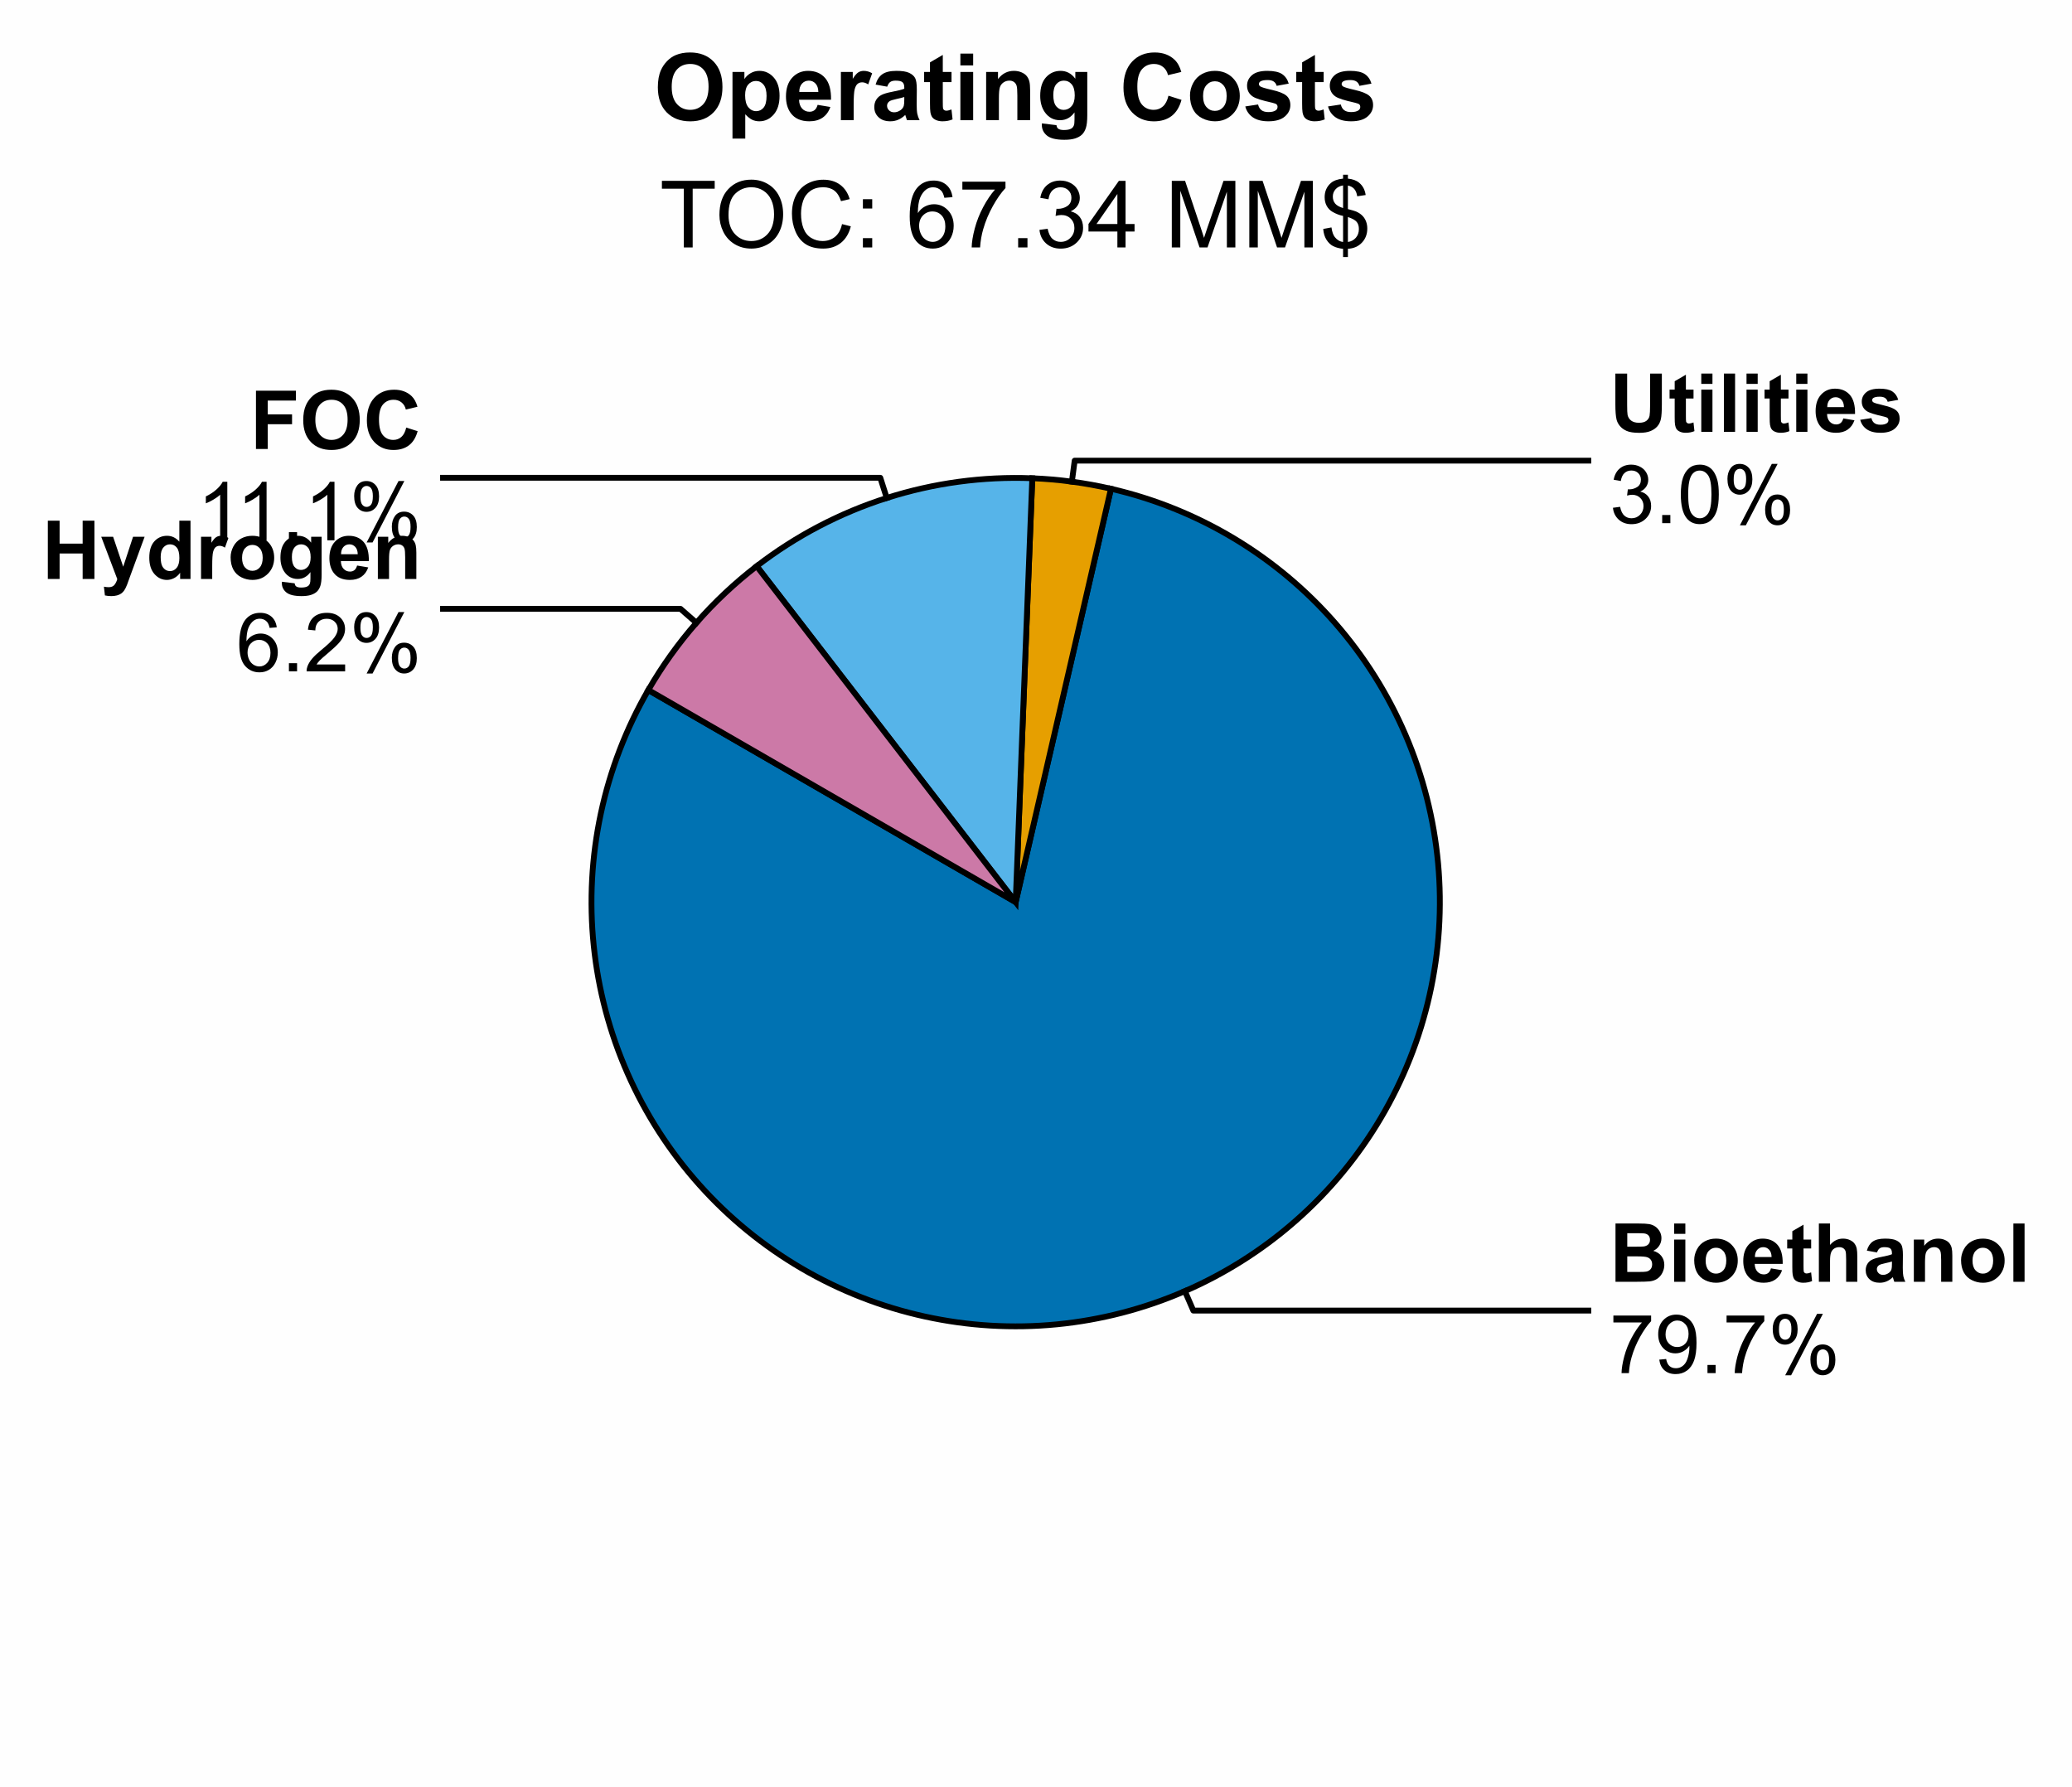
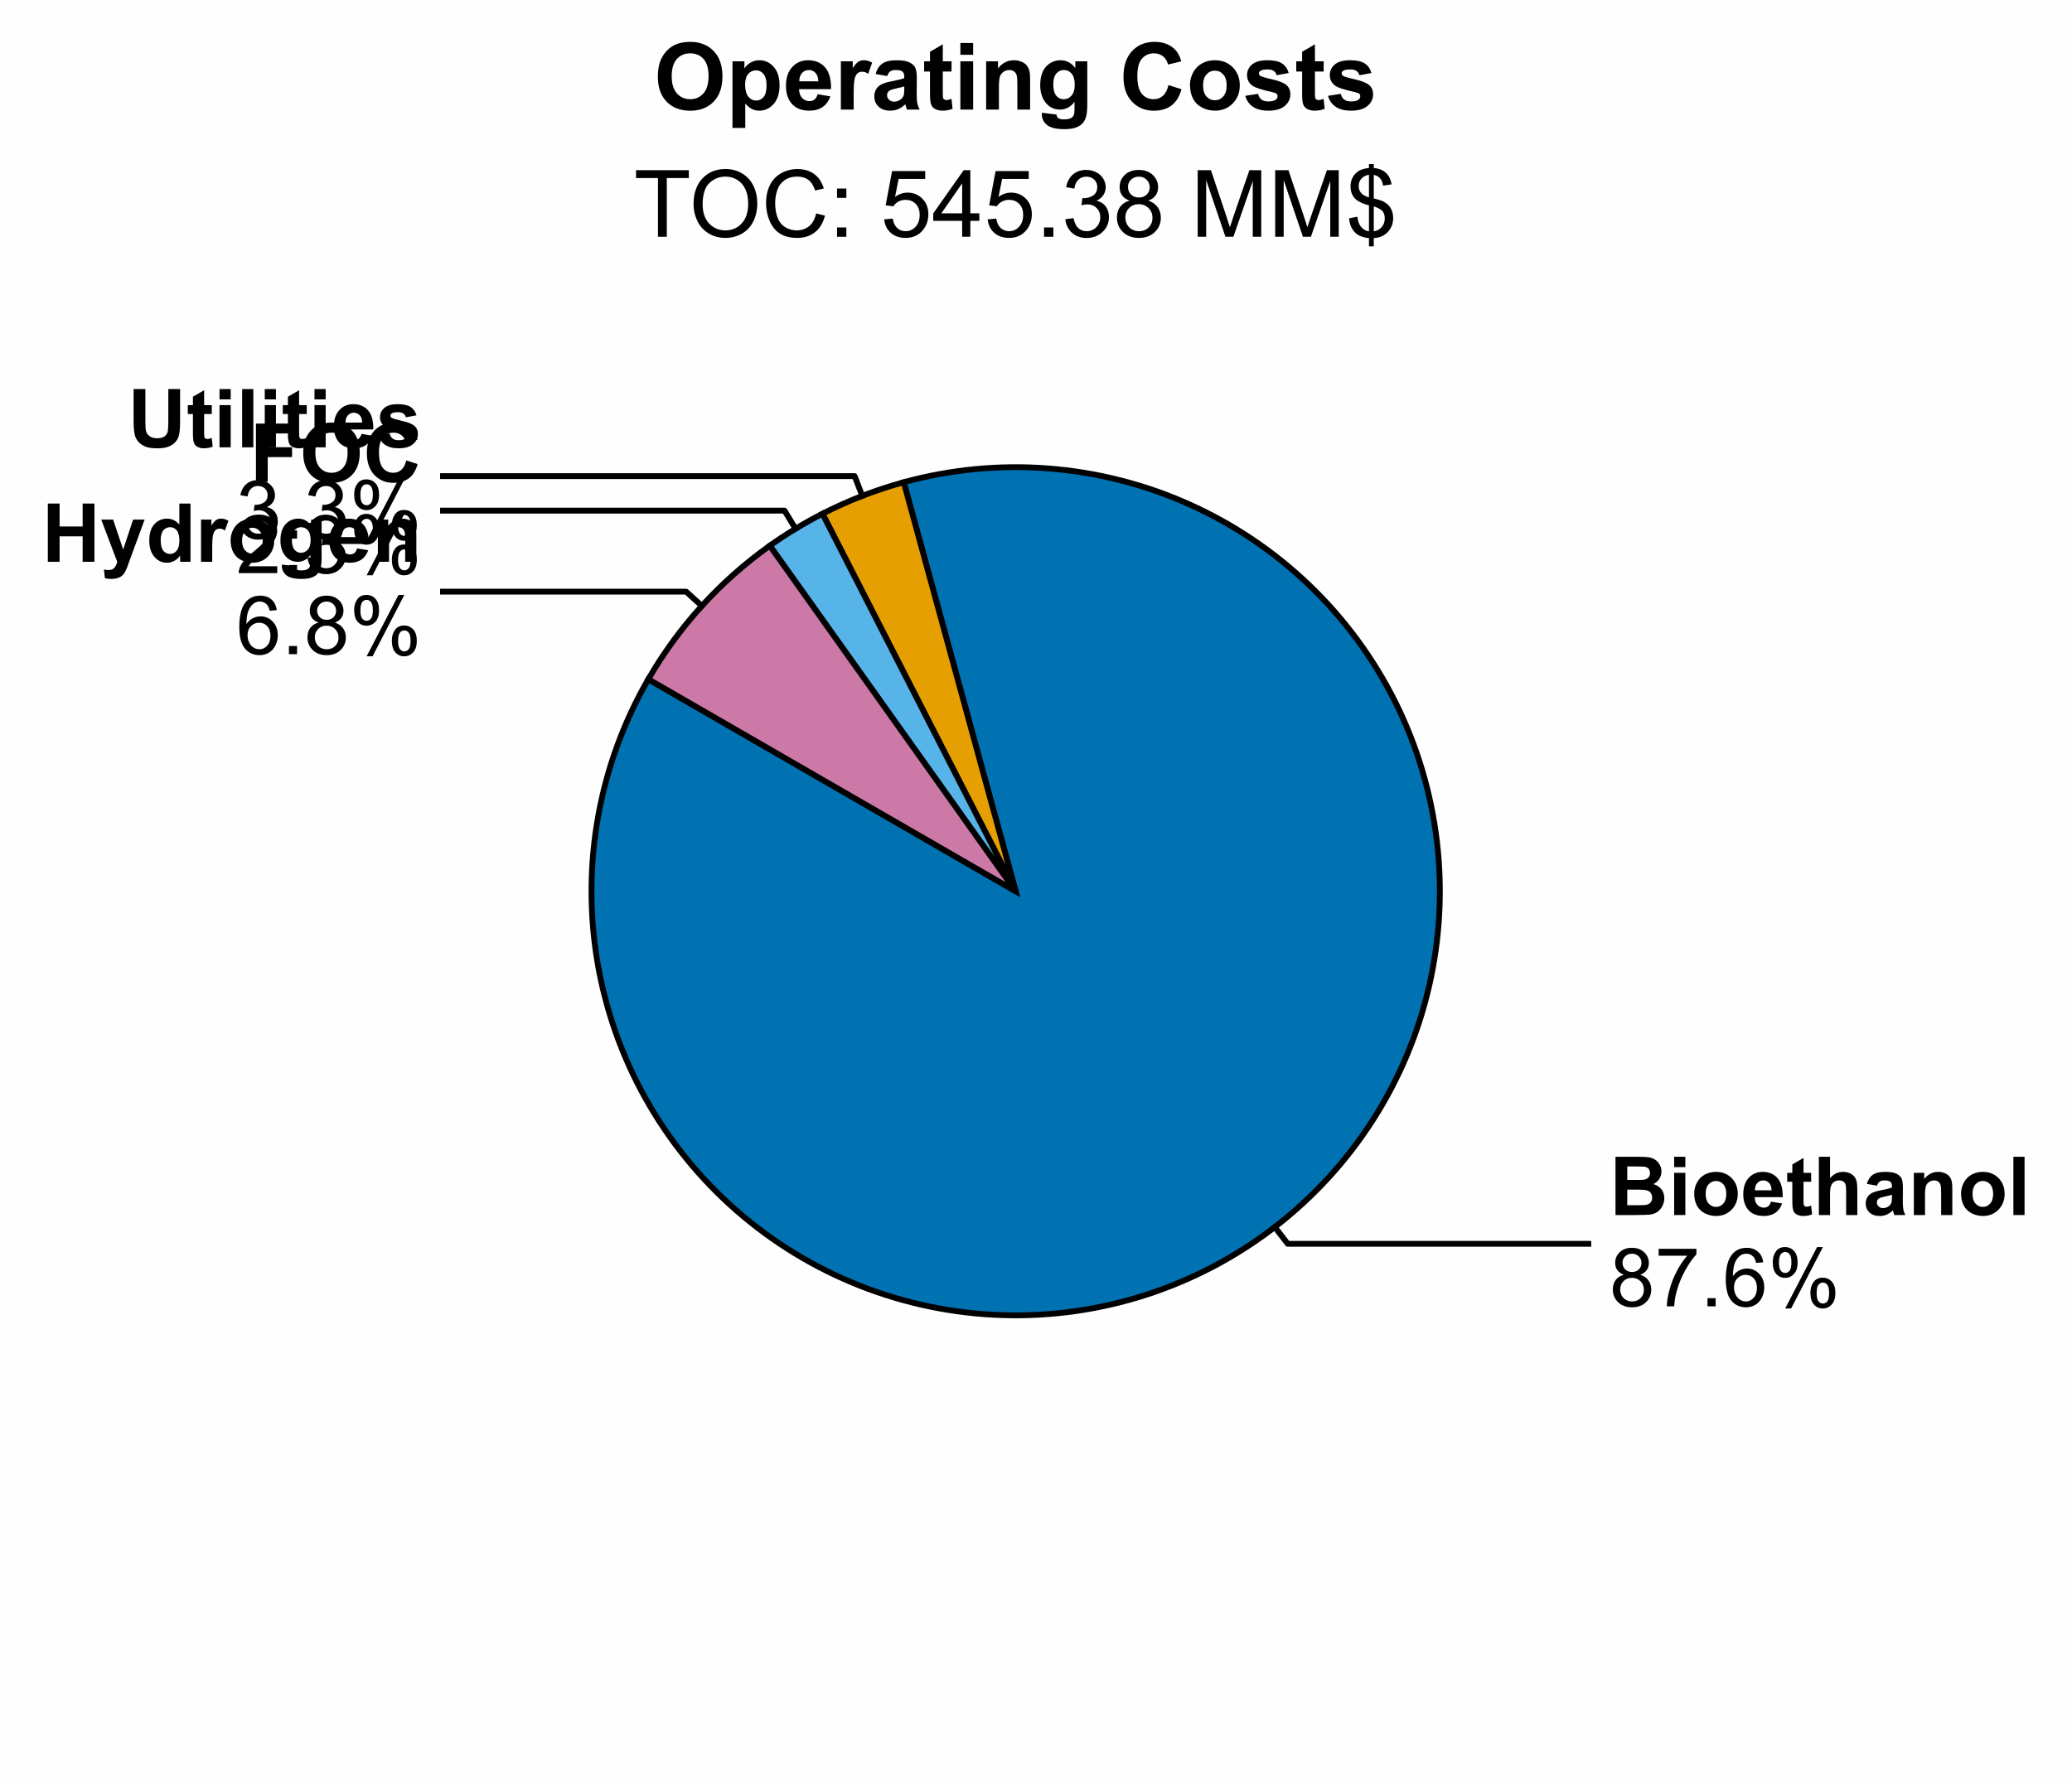
- <svg xmlns="http://www.w3.org/2000/svg" xmlns:xlink="http://www.w3.org/1999/xlink" width="356.299pt" height="307.269pt" viewBox="0 0 356.299 307.269" version="1.1">
+ <svg xmlns="http://www.w3.org/2000/svg" xmlns:xlink="http://www.w3.org/1999/xlink" width="356.299pt" height="305.976pt" viewBox="0 0 356.299 305.976" version="1.1">
  <defs>
    <style type="text/css">*{stroke-linejoin: round; stroke-linecap: butt}</style>
  </defs>
  <g id="figure_1">
    <g id="patch_1">
-       <path d="M 0 307.269  L 356.299 307.269  L 356.299 0  L 0 0  z " style="fill: #ffffff; fill-opacity: 0.95" />
+       <path d="M 0 305.976  L 356.299 305.976  L 356.299 0  L 0 0  z " style="fill: #ffffff; fill-opacity: 0.95" />
    </g>
    <g id="axes_1">
      <g id="patch_2">
-         <path d="M 111.484 118.649  C 107.67 125.255 104.915 132.419 103.321 139.878  C 101.727 147.338 101.313 155.002 102.095 162.589  C 102.876 170.177 104.842 177.596 107.922 184.574  C 111.002 191.553 115.158 198.005 120.238 203.696  C 125.318 209.386 131.259 214.245 137.844 218.094  C 144.43 221.944 151.579 224.736 159.03 226.37  C 166.481 228.004 174.142 228.459 181.734 227.719  C 189.326 226.978 196.755 225.051 203.75 222.009  C 210.745 218.966 217.219 214.845 222.937 209.796  C 228.654 204.746 233.545 198.832 237.429 192.267  C 241.314 185.702 244.145 178.568 245.819 171.126  C 247.493 163.684 247.989 156.025 247.289 148.43  C 246.589 140.834 244.702 133.394 241.697 126.383  C 238.692 119.372 234.606 112.876 229.587 107.131  C 224.569 101.387 218.68 96.464 212.136 92.545  C 205.592 88.625 198.474 85.756 191.041 84.042  L 174.654 155.12  z " style="fill: #0072b2; stroke: #000000; stroke-linejoin: miter" />
+         <path d="M 111.484 116.827  C 107.292 124.087 104.383 132.016 102.885 140.264  C 101.387 148.512 101.322 156.958 102.693 165.228  C 104.064 173.498 106.851 181.471 110.93 188.794  C 115.01 196.118 120.321 202.684 126.631 208.203  C 132.942 213.722 140.156 218.112 147.958 221.18  C 155.759 224.249 164.032 225.949 172.411 226.207  C 180.79 226.464 189.151 225.276 197.127 222.693  C 205.102 220.11 212.573 216.172 219.21 211.051  C 225.848 205.93 231.553 199.703 236.075 192.644  C 240.597 185.585 243.868 177.799 245.745 169.629  C 247.622 161.458 248.076 153.025 247.088 144.7  C 246.1 136.376 243.684 128.283 239.946 120.779  C 236.209 113.275 231.206 106.471 225.157 100.667  C 219.108 94.863 212.104 90.145 204.452 86.72  C 196.8 83.295 188.615 81.215 180.256 80.571  C 171.898 79.927 163.491 80.729 155.405 82.942  L 174.654 153.299  z " style="fill: #0072b2; stroke: #000000; stroke-linejoin: miter" />
      </g>
      <g id="patch_3">
-         <path d="M 191.041 84.042  C 188.82 83.53 186.577 83.123 184.318 82.821  C 182.059 82.519 179.788 82.323 177.511 82.234  L 174.654 155.12  z " style="fill: #e69f00; stroke: #000000; stroke-linejoin: miter" />
+         <path d="M 155.405 82.942  C 152.99 83.602 150.611 84.387 148.277 85.292  C 145.943 86.197 143.657 87.222 141.428 88.363  L 174.654 153.299  z " style="fill: #e69f00; stroke: #000000; stroke-linejoin: miter" />
      </g>
      <g id="patch_4">
-         <path d="M 177.511 82.234  C 169.035 81.901 160.566 83.05 152.485 85.628  C 144.404 88.206 136.834 92.174 130.116 97.353  L 174.654 155.12  z " style="fill: #56b4e9; stroke: #000000; stroke-linejoin: miter" />
+         <path d="M 141.428 88.363  C 139.854 89.168 138.311 90.03 136.8 90.947  C 135.289 91.864 133.812 92.836 132.371 93.861  L 174.654 153.299  z " style="fill: #56b4e9; stroke: #000000; stroke-linejoin: miter" />
      </g>
      <g id="patch_5">
-         <path d="M 130.116 97.353  C 126.355 100.253 122.885 103.514 119.757 107.089  C 116.63 110.664 113.859 114.536 111.484 118.649  L 174.654 155.12  z " style="fill: #cc79a7; stroke: #000000; stroke-linejoin: miter" />
+         <path d="M 132.371 93.861  C 128.119 96.886 124.203 100.359 120.691 104.22  C 117.18 108.081 114.093 112.308 111.484 116.827  L 174.654 153.299  z " style="fill: #cc79a7; stroke: #000000; stroke-linejoin: miter" />
      </g>
      <g id="matplotlib.axis_1" />
      <g id="matplotlib.axis_2" />
      <g id="line2d_1">
-         <path d="M 203.75 222.009  L 205.205 225.353  L 273.126 225.353  " clip-path="url(#pfae0040689)" style="fill: none; stroke: #000000; stroke-linecap: square" />
+         <path d="M 219.21 211.051  L 221.438 213.939  L 273.126 213.939  " clip-path="url(#pa8aa8989c5)" style="fill: none; stroke: #000000; stroke-linecap: square" />
      </g>
      <g id="line2d_2">
-         <path d="M 184.318 82.821  L 184.801 79.206  L 273.126 79.206  " clip-path="url(#pfae0040689)" style="fill: none; stroke: #000000; stroke-linecap: square" />
+         <path d="M 148.277 85.292  L 146.958 81.892  L 76.181 81.892  " clip-path="url(#pa8aa8989c5)" style="fill: none; stroke: #000000; stroke-linecap: square" />
      </g>
      <g id="line2d_3">
-         <path d="M 152.485 85.628  L 151.376 82.154  L 76.181 82.154  " clip-path="url(#pfae0040689)" style="fill: none; stroke: #000000; stroke-linecap: square" />
+         <path d="M 136.8 90.947  L 134.907 87.83  L 76.181 87.83  " clip-path="url(#pa8aa8989c5)" style="fill: none; stroke: #000000; stroke-linecap: square" />
      </g>
      <g id="line2d_4">
-         <path d="M 119.757 107.089  L 117.013 104.687  L 76.181 104.687  " clip-path="url(#pfae0040689)" style="fill: none; stroke: #000000; stroke-linecap: square" />
+         <path d="M 120.691 104.22  L 117.993 101.766  L 76.181 101.766  " clip-path="url(#pa8aa8989c5)" style="fill: none; stroke: #000000; stroke-linecap: square" />
      </g>
      <g id="text_1">
-         <g transform="translate(276.7735 220.4021) scale(0.14 -0.14)">
+         <g transform="translate(276.7735 208.9874) scale(0.14 -0.14)">
          <defs>
            <path id="Arial-BoldMT-42" d="M 469 4581  L 2300 4581  Q 2844 4581 3111 4536  Q 3378 4491 3589 4347  Q 3800 4203 3940 3964  Q 4081 3725 4081 3428  Q 4081 3106 3907 2837  Q 3734 2569 3438 2434  Q 3856 2313 4081 2019  Q 4306 1725 4306 1328  Q 4306 1016 4161 720  Q 4016 425 3764 248  Q 3513 72 3144 31  Q 2913 6 2028 0  L 469 0  L 469 4581  z M 1394 3819  L 1394 2759  L 2000 2759  Q 2541 2759 2672 2775  Q 2909 2803 3045 2939  Q 3181 3075 3181 3297  Q 3181 3509 3064 3642  Q 2947 3775 2716 3803  Q 2578 3819 1925 3819  L 1394 3819  z M 1394 1997  L 1394 772  L 2250 772  Q 2750 772 2884 800  Q 3091 838 3220 983  Q 3350 1128 3350 1372  Q 3350 1578 3250 1722  Q 3150 1866 2961 1931  Q 2772 1997 2141 1997  L 1394 1997  z " transform="scale(0.015625)" />
            <path id="Arial-BoldMT-69" d="M 459 3769  L 459 4581  L 1338 4581  L 1338 3769  L 459 3769  z M 459 0  L 459 3319  L 1338 3319  L 1338 0  L 459 0  z " transform="scale(0.015625)" />
            <path id="Arial-BoldMT-6f" d="M 256 1706  Q 256 2144 472 2553  Q 688 2963 1083 3178  Q 1478 3394 1966 3394  Q 2719 3394 3200 2905  Q 3681 2416 3681 1669  Q 3681 916 3195 420  Q 2709 -75 1972 -75  Q 1516 -75 1102 131  Q 688 338 472 736  Q 256 1134 256 1706  z M 1156 1659  Q 1156 1166 1390 903  Q 1625 641 1969 641  Q 2313 641 2545 903  Q 2778 1166 2778 1666  Q 2778 2153 2545 2415  Q 2313 2678 1969 2678  Q 1625 2678 1390 2415  Q 1156 2153 1156 1659  z " transform="scale(0.015625)" />
            <path id="Arial-BoldMT-65" d="M 2381 1056  L 3256 909  Q 3088 428 2723 176  Q 2359 -75 1813 -75  Q 947 -75 531 491  Q 203 944 203 1634  Q 203 2459 634 2926  Q 1066 3394 1725 3394  Q 2466 3394 2894 2905  Q 3322 2416 3303 1406  L 1103 1406  Q 1113 1016 1316 798  Q 1519 581 1822 581  Q 2028 581 2168 693  Q 2309 806 2381 1056  z M 2431 1944  Q 2422 2325 2234 2523  Q 2047 2722 1778 2722  Q 1491 2722 1303 2513  Q 1116 2303 1119 1944  L 2431 1944  z " transform="scale(0.015625)" />
            <path id="Arial-BoldMT-74" d="M 1981 3319  L 1981 2619  L 1381 2619  L 1381 1281  Q 1381 875 1398 808  Q 1416 741 1477 697  Q 1538 653 1625 653  Q 1747 653 1978 738  L 2053 56  Q 1747 -75 1359 -75  Q 1122 -75 931 4  Q 741 84 652 211  Q 563 338 528 553  Q 500 706 500 1172  L 500 2619  L 97 2619  L 97 3319  L 500 3319  L 500 3978  L 1381 4491  L 1381 3319  L 1981 3319  z " transform="scale(0.015625)" />
            <path id="Arial-BoldMT-68" d="M 1334 4581  L 1334 2897  Q 1759 3394 2350 3394  Q 2653 3394 2897 3281  Q 3141 3169 3264 2994  Q 3388 2819 3433 2606  Q 3478 2394 3478 1947  L 3478 0  L 2600 0  L 2600 1753  Q 2600 2275 2550 2415  Q 2500 2556 2373 2639  Q 2247 2722 2056 2722  Q 1838 2722 1666 2615  Q 1494 2509 1414 2295  Q 1334 2081 1334 1663  L 1334 0  L 456 0  L 456 4581  L 1334 4581  z " transform="scale(0.015625)" />
            <path id="Arial-BoldMT-61" d="M 1116 2306  L 319 2450  Q 453 2931 781 3162  Q 1109 3394 1756 3394  Q 2344 3394 2631 3255  Q 2919 3116 3036 2902  Q 3153 2688 3153 2116  L 3144 1091  Q 3144 653 3186 445  Q 3228 238 3344 0  L 2475 0  Q 2441 88 2391 259  Q 2369 338 2359 363  Q 2134 144 1878 34  Q 1622 -75 1331 -75  Q 819 -75 523 203  Q 228 481 228 906  Q 228 1188 362 1408  Q 497 1628 739 1745  Q 981 1863 1438 1950  Q 2053 2066 2291 2166  L 2291 2253  Q 2291 2506 2166 2614  Q 2041 2722 1694 2722  Q 1459 2722 1328 2630  Q 1197 2538 1116 2306  z M 2291 1594  Q 2122 1538 1756 1459  Q 1391 1381 1278 1306  Q 1106 1184 1106 997  Q 1106 813 1243 678  Q 1381 544 1594 544  Q 1831 544 2047 700  Q 2206 819 2256 991  Q 2291 1103 2291 1419  L 2291 1594  z " transform="scale(0.015625)" />
            <path id="Arial-BoldMT-6e" d="M 3478 0  L 2600 0  L 2600 1694  Q 2600 2231 2544 2389  Q 2488 2547 2361 2634  Q 2234 2722 2056 2722  Q 1828 2722 1647 2597  Q 1466 2472 1398 2265  Q 1331 2059 1331 1503  L 1331 0  L 453 0  L 453 3319  L 1269 3319  L 1269 2831  Q 1703 3394 2363 3394  Q 2653 3394 2893 3289  Q 3134 3184 3257 3021  Q 3381 2859 3429 2653  Q 3478 2447 3478 2063  L 3478 0  z " transform="scale(0.015625)" />
            <path id="Arial-BoldMT-6c" d="M 459 0  L 459 4581  L 1338 4581  L 1338 0  L 459 0  z " transform="scale(0.015625)" />
          </defs>
          <use xlink:href="#Arial-BoldMT-42" />
          <use xlink:href="#Arial-BoldMT-69" transform="translate(72.2168 0)" />
          <use xlink:href="#Arial-BoldMT-6f" transform="translate(100 0)" />
          <use xlink:href="#Arial-BoldMT-65" transform="translate(161.084 0)" />
          <use xlink:href="#Arial-BoldMT-74" transform="translate(216.6992 0)" />
          <use xlink:href="#Arial-BoldMT-68" transform="translate(250 0)" />
          <use xlink:href="#Arial-BoldMT-61" transform="translate(311.084 0)" />
          <use xlink:href="#Arial-BoldMT-6e" transform="translate(366.6992 0)" />
          <use xlink:href="#Arial-BoldMT-6f" transform="translate(427.7832 0)" />
          <use xlink:href="#Arial-BoldMT-6c" transform="translate(488.8672 0)" />
        </g>
      </g>
      <g id="text_2">
-         <g transform="translate(276.7735 236.1036) scale(0.14 -0.14)">
-           <defs>
+         <g transform="translate(276.7735 224.6889) scale(0.14 -0.14)">
+           <defs>
+             <path id="ArialMT-38" d="M 1131 2484  Q 781 2613 612 2850  Q 444 3088 444 3419  Q 444 3919 803 4259  Q 1163 4600 1759 4600  Q 2359 4600 2725 4251  Q 3091 3903 3091 3403  Q 3091 3084 2923 2848  Q 2756 2613 2416 2484  Q 2838 2347 3058 2040  Q 3278 1734 3278 1309  Q 3278 722 2862 322  Q 2447 -78 1769 -78  Q 1091 -78 675 323  Q 259 725 259 1325  Q 259 1772 486 2073  Q 713 2375 1131 2484  z M 1019 3438  Q 1019 3113 1228 2906  Q 1438 2700 1772 2700  Q 2097 2700 2305 2904  Q 2513 3109 2513 3406  Q 2513 3716 2298 3927  Q 2084 4138 1766 4138  Q 1444 4138 1231 3931  Q 1019 3725 1019 3438  z M 838 1322  Q 838 1081 952 856  Q 1066 631 1291 507  Q 1516 384 1775 384  Q 2178 384 2440 643  Q 2703 903 2703 1303  Q 2703 1709 2433 1975  Q 2163 2241 1756 2241  Q 1359 2241 1098 1978  Q 838 1716 838 1322  z " transform="scale(0.015625)" />
            <path id="ArialMT-37" d="M 303 3981  L 303 4522  L 3269 4522  L 3269 4084  Q 2831 3619 2401 2847  Q 1972 2075 1738 1259  Q 1569 684 1522 0  L 944 0  Q 953 541 1156 1306  Q 1359 2072 1739 2783  Q 2119 3494 2547 3981  L 303 3981  z " transform="scale(0.015625)" />
-             <path id="ArialMT-39" d="M 350 1059  L 891 1109  Q 959 728 1153 556  Q 1347 384 1650 384  Q 1909 384 2104 503  Q 2300 622 2425 820  Q 2550 1019 2634 1356  Q 2719 1694 2719 2044  Q 2719 2081 2716 2156  Q 2547 1888 2255 1720  Q 1963 1553 1622 1553  Q 1053 1553 659 1965  Q 266 2378 266 3053  Q 266 3750 677 4175  Q 1088 4600 1706 4600  Q 2153 4600 2523 4359  Q 2894 4119 3086 3673  Q 3278 3228 3278 2384  Q 3278 1506 3087 986  Q 2897 466 2520 194  Q 2144 -78 1638 -78  Q 1100 -78 759 220  Q 419 519 350 1059  z M 2653 3081  Q 2653 3566 2395 3850  Q 2138 4134 1775 4134  Q 1400 4134 1122 3828  Q 844 3522 844 3034  Q 844 2597 1108 2323  Q 1372 2050 1759 2050  Q 2150 2050 2401 2323  Q 2653 2597 2653 3081  z " transform="scale(0.015625)" />
            <path id="ArialMT-2e" d="M 581 0  L 581 641  L 1222 641  L 1222 0  L 581 0  z " transform="scale(0.015625)" />
+             <path id="ArialMT-36" d="M 3184 3459  L 2625 3416  Q 2550 3747 2413 3897  Q 2184 4138 1850 4138  Q 1581 4138 1378 3988  Q 1113 3794 959 3422  Q 806 3050 800 2363  Q 1003 2672 1297 2822  Q 1591 2972 1913 2972  Q 2475 2972 2870 2558  Q 3266 2144 3266 1488  Q 3266 1056 3080 686  Q 2894 316 2569 119  Q 2244 -78 1831 -78  Q 1128 -78 684 439  Q 241 956 241 2144  Q 241 3472 731 4075  Q 1159 4600 1884 4600  Q 2425 4600 2770 4297  Q 3116 3994 3184 3459  z M 888 1484  Q 888 1194 1011 928  Q 1134 663 1356 523  Q 1578 384 1822 384  Q 2178 384 2434 671  Q 2691 959 2691 1453  Q 2691 1928 2437 2201  Q 2184 2475 1800 2475  Q 1419 2475 1153 2201  Q 888 1928 888 1484  z " transform="scale(0.015625)" />
            <path id="ArialMT-25" d="M 372 3481  Q 372 3972 619 4315  Q 866 4659 1334 4659  Q 1766 4659 2048 4351  Q 2331 4044 2331 3447  Q 2331 2866 2045 2552  Q 1759 2238 1341 2238  Q 925 2238 648 2547  Q 372 2856 372 3481  z M 1350 4272  Q 1141 4272 1002 4090  Q 863 3909 863 3425  Q 863 2984 1003 2804  Q 1144 2625 1350 2625  Q 1563 2625 1702 2806  Q 1841 2988 1841 3469  Q 1841 3913 1700 4092  Q 1559 4272 1350 4272  z M 1353 -169  L 3859 4659  L 4316 4659  L 1819 -169  L 1353 -169  z M 3334 1075  Q 3334 1569 3581 1911  Q 3828 2253 4300 2253  Q 4731 2253 5014 1945  Q 5297 1638 5297 1041  Q 5297 459 5011 145  Q 4725 -169 4303 -169  Q 3888 -169 3611 142  Q 3334 453 3334 1075  z M 4316 1866  Q 4103 1866 3964 1684  Q 3825 1503 3825 1019  Q 3825 581 3965 400  Q 4106 219 4313 219  Q 4528 219 4667 400  Q 4806 581 4806 1063  Q 4806 1506 4665 1686  Q 4525 1866 4316 1866  z " transform="scale(0.015625)" />
          </defs>
-           <use xlink:href="#ArialMT-37" />
-           <use xlink:href="#ArialMT-39" transform="translate(55.61523 0)" />
+           <use xlink:href="#ArialMT-38" />
+           <use xlink:href="#ArialMT-37" transform="translate(55.61523 0)" />
          <use xlink:href="#ArialMT-2e" transform="translate(111.2305 0)" />
-           <use xlink:href="#ArialMT-37" transform="translate(139.0137 0)" />
+           <use xlink:href="#ArialMT-36" transform="translate(139.0137 0)" />
          <use xlink:href="#ArialMT-25" transform="translate(194.6289 0)" />
        </g>
      </g>
      <g id="text_3">
-         <g transform="translate(276.7735 74.25472) scale(0.14 -0.14)">
+         <g transform="translate(21.97219 76.94065) scale(0.14 -0.14)">
          <defs>
            <path id="Arial-BoldMT-55" d="M 459 4581  L 1384 4581  L 1384 2100  Q 1384 1509 1419 1334  Q 1478 1053 1701 883  Q 1925 713 2313 713  Q 2706 713 2906 873  Q 3106 1034 3147 1268  Q 3188 1503 3188 2047  L 3188 4581  L 4113 4581  L 4113 2175  Q 4113 1350 4038 1009  Q 3963 669 3761 434  Q 3559 200 3221 61  Q 2884 -78 2341 -78  Q 1684 -78 1345 73  Q 1006 225 809 467  Q 613 709 550 975  Q 459 1369 459 2138  L 459 4581  z " transform="scale(0.015625)" />
            <path id="Arial-BoldMT-73" d="M 150 947  L 1031 1081  Q 1088 825 1259 692  Q 1431 559 1741 559  Q 2081 559 2253 684  Q 2369 772 2369 919  Q 2369 1019 2306 1084  Q 2241 1147 2013 1200  Q 950 1434 666 1628  Q 272 1897 272 2375  Q 272 2806 612 3100  Q 953 3394 1669 3394  Q 2350 3394 2681 3172  Q 3013 2950 3138 2516  L 2309 2363  Q 2256 2556 2107 2659  Q 1959 2763 1684 2763  Q 1338 2763 1188 2666  Q 1088 2597 1088 2488  Q 1088 2394 1175 2328  Q 1294 2241 1995 2081  Q 2697 1922 2975 1691  Q 3250 1456 3250 1038  Q 3250 581 2869 253  Q 2488 -75 1741 -75  Q 1063 -75 667 200  Q 272 475 150 947  z " transform="scale(0.015625)" />
          </defs>
          <use xlink:href="#Arial-BoldMT-55" />
          <use xlink:href="#Arial-BoldMT-74" transform="translate(72.2168 0)" />
          <use xlink:href="#Arial-BoldMT-69" transform="translate(105.5176 0)" />
          <use xlink:href="#Arial-BoldMT-6c" transform="translate(133.3008 0)" />
          <use xlink:href="#Arial-BoldMT-69" transform="translate(161.084 0)" />
          <use xlink:href="#Arial-BoldMT-74" transform="translate(188.8672 0)" />
          <use xlink:href="#Arial-BoldMT-69" transform="translate(222.168 0)" />
          <use xlink:href="#Arial-BoldMT-65" transform="translate(249.9512 0)" />
          <use xlink:href="#Arial-BoldMT-73" transform="translate(305.5664 0)" />
        </g>
      </g>
      <g id="text_4">
-         <g transform="translate(276.7735 89.95617) scale(0.14 -0.14)">
+         <g transform="translate(40.625 92.64211) scale(0.14 -0.14)">
          <defs>
            <path id="ArialMT-33" d="M 269 1209  L 831 1284  Q 928 806 1161 595  Q 1394 384 1728 384  Q 2125 384 2398 659  Q 2672 934 2672 1341  Q 2672 1728 2419 1979  Q 2166 2231 1775 2231  Q 1616 2231 1378 2169  L 1441 2663  Q 1497 2656 1531 2656  Q 1891 2656 2178 2843  Q 2466 3031 2466 3422  Q 2466 3731 2256 3934  Q 2047 4138 1716 4138  Q 1388 4138 1169 3931  Q 950 3725 888 3313  L 325 3413  Q 428 3978 793 4289  Q 1159 4600 1703 4600  Q 2078 4600 2393 4439  Q 2709 4278 2876 4000  Q 3044 3722 3044 3409  Q 3044 3113 2884 2869  Q 2725 2625 2413 2481  Q 2819 2388 3044 2092  Q 3269 1797 3269 1353  Q 3269 753 2831 336  Q 2394 -81 1725 -81  Q 1122 -81 723 278  Q 325 638 269 1209  z " transform="scale(0.015625)" />
-             <path id="ArialMT-30" d="M 266 2259  Q 266 3072 433 3567  Q 600 4063 929 4331  Q 1259 4600 1759 4600  Q 2128 4600 2406 4451  Q 2684 4303 2865 4023  Q 3047 3744 3150 3342  Q 3253 2941 3253 2259  Q 3253 1453 3087 958  Q 2922 463 2592 192  Q 2263 -78 1759 -78  Q 1097 -78 719 397  Q 266 969 266 2259  z M 844 2259  Q 844 1131 1108 757  Q 1372 384 1759 384  Q 2147 384 2411 759  Q 2675 1134 2675 2259  Q 2675 3391 2411 3762  Q 2147 4134 1753 4134  Q 1366 4134 1134 3806  Q 844 3388 844 2259  z " transform="scale(0.015625)" />
          </defs>
          <use xlink:href="#ArialMT-33" />
          <use xlink:href="#ArialMT-2e" transform="translate(55.61523 0)" />
-           <use xlink:href="#ArialMT-30" transform="translate(83.39844 0)" />
+           <use xlink:href="#ArialMT-33" transform="translate(83.39844 0)" />
          <use xlink:href="#ArialMT-25" transform="translate(139.0137 0)" />
        </g>
      </g>
      <g id="text_5">
-         <g transform="translate(42.98313 77.2025) scale(0.14 -0.14)">
+         <g transform="translate(42.98313 82.87849) scale(0.14 -0.14)">
          <defs>
            <path id="Arial-BoldMT-46" d="M 472 0  L 472 4581  L 3613 4581  L 3613 3806  L 1397 3806  L 1397 2722  L 3309 2722  L 3309 1947  L 1397 1947  L 1397 0  L 472 0  z " transform="scale(0.015625)" />
            <path id="Arial-BoldMT-4f" d="M 278 2263  Q 278 2963 488 3438  Q 644 3788 914 4066  Q 1184 4344 1506 4478  Q 1934 4659 2494 4659  Q 3506 4659 4114 4031  Q 4722 3403 4722 2284  Q 4722 1175 4119 548  Q 3516 -78 2506 -78  Q 1484 -78 881 545  Q 278 1169 278 2263  z M 1231 2294  Q 1231 1516 1590 1114  Q 1950 713 2503 713  Q 3056 713 3411 1111  Q 3766 1509 3766 2306  Q 3766 3094 3420 3481  Q 3075 3869 2503 3869  Q 1931 3869 1581 3476  Q 1231 3084 1231 2294  z " transform="scale(0.015625)" />
            <path id="Arial-BoldMT-43" d="M 3397 1684  L 4294 1400  Q 4088 650 3608 286  Q 3128 -78 2391 -78  Q 1478 -78 890 545  Q 303 1169 303 2250  Q 303 3394 893 4026  Q 1484 4659 2447 4659  Q 3288 4659 3813 4163  Q 4125 3869 4281 3319  L 3366 3100  Q 3284 3456 3026 3662  Q 2769 3869 2400 3869  Q 1891 3869 1573 3503  Q 1256 3138 1256 2319  Q 1256 1450 1568 1081  Q 1881 713 2381 713  Q 2750 713 3015 947  Q 3281 1181 3397 1684  z " transform="scale(0.015625)" />
          </defs>
          <use xlink:href="#Arial-BoldMT-46" />
          <use xlink:href="#Arial-BoldMT-4f" transform="translate(61.08398 0)" />
          <use xlink:href="#Arial-BoldMT-43" transform="translate(138.8672 0)" />
        </g>
      </g>
      <g id="text_6">
-         <g transform="translate(33.87219 92.90396) scale(0.14 -0.14)">
-           <defs>
-             <path id="ArialMT-31" d="M 2384 0  L 1822 0  L 1822 3584  Q 1619 3391 1289 3197  Q 959 3003 697 2906  L 697 3450  Q 1169 3672 1522 3987  Q 1875 4303 2022 4600  L 2384 4600  L 2384 0  z " transform="scale(0.015625)" />
-           </defs>
-           <use xlink:href="#ArialMT-31" />
-           <use xlink:href="#ArialMT-31" transform="translate(48.24023 0)" />
-           <use xlink:href="#ArialMT-2e" transform="translate(103.8555 0)" />
-           <use xlink:href="#ArialMT-31" transform="translate(131.6387 0)" />
-           <use xlink:href="#ArialMT-25" transform="translate(187.2539 0)" />
+         <g transform="translate(40.625 98.57995) scale(0.14 -0.14)">
+           <defs>
+             <path id="ArialMT-32" d="M 3222 541  L 3222 0  L 194 0  Q 188 203 259 391  Q 375 700 629 1000  Q 884 1300 1366 1694  Q 2113 2306 2375 2664  Q 2638 3022 2638 3341  Q 2638 3675 2398 3904  Q 2159 4134 1775 4134  Q 1369 4134 1125 3890  Q 881 3647 878 3216  L 300 3275  Q 359 3922 746 4261  Q 1134 4600 1788 4600  Q 2447 4600 2831 4234  Q 3216 3869 3216 3328  Q 3216 3053 3103 2787  Q 2991 2522 2730 2228  Q 2469 1934 1863 1422  Q 1356 997 1212 845  Q 1069 694 975 541  L 3222 541  z " transform="scale(0.015625)" />
+           </defs>
+           <use xlink:href="#ArialMT-32" />
+           <use xlink:href="#ArialMT-2e" transform="translate(55.61523 0)" />
+           <use xlink:href="#ArialMT-33" transform="translate(83.39844 0)" />
+           <use xlink:href="#ArialMT-25" transform="translate(139.0137 0)" />
        </g>
      </g>
      <g id="text_7">
-         <g transform="translate(7.2 99.55254) scale(0.14 -0.14)">
+         <g transform="translate(7.2 96.6313) scale(0.14 -0.14)">
          <defs>
            <path id="Arial-BoldMT-48" d="M 469 0  L 469 4581  L 1394 4581  L 1394 2778  L 3206 2778  L 3206 4581  L 4131 4581  L 4131 0  L 3206 0  L 3206 2003  L 1394 2003  L 1394 0  L 469 0  z " transform="scale(0.015625)" />
            <path id="Arial-BoldMT-79" d="M 44 3319  L 978 3319  L 1772 963  L 2547 3319  L 3456 3319  L 2284 125  L 2075 -453  Q 1959 -744 1854 -897  Q 1750 -1050 1614 -1145  Q 1478 -1241 1279 -1294  Q 1081 -1347 831 -1347  Q 578 -1347 334 -1294  L 256 -606  Q 463 -647 628 -647  Q 934 -647 1081 -467  Q 1228 -288 1306 -9  L 44 3319  z " transform="scale(0.015625)" />
            <path id="Arial-BoldMT-64" d="M 3503 0  L 2688 0  L 2688 488  Q 2484 203 2207 64  Q 1931 -75 1650 -75  Q 1078 -75 670 386  Q 263 847 263 1672  Q 263 2516 659 2955  Q 1056 3394 1663 3394  Q 2219 3394 2625 2931  L 2625 4581  L 3503 4581  L 3503 0  z M 1159 1731  Q 1159 1200 1306 963  Q 1519 619 1900 619  Q 2203 619 2415 876  Q 2628 1134 2628 1647  Q 2628 2219 2422 2470  Q 2216 2722 1894 2722  Q 1581 2722 1370 2473  Q 1159 2225 1159 1731  z " transform="scale(0.015625)" />
            <path id="Arial-BoldMT-72" d="M 1300 0  L 422 0  L 422 3319  L 1238 3319  L 1238 2847  Q 1447 3181 1614 3287  Q 1781 3394 1994 3394  Q 2294 3394 2572 3228  L 2300 2463  Q 2078 2606 1888 2606  Q 1703 2606 1575 2504  Q 1447 2403 1373 2137  Q 1300 1872 1300 1025  L 1300 0  z " transform="scale(0.015625)" />
            <path id="Arial-BoldMT-67" d="M 378 -219  L 1381 -341  Q 1406 -516 1497 -581  Q 1622 -675 1891 -675  Q 2234 -675 2406 -572  Q 2522 -503 2581 -350  Q 2622 -241 2622 53  L 2622 538  Q 2228 0 1628 0  Q 959 0 569 566  Q 263 1013 263 1678  Q 263 2513 664 2953  Q 1066 3394 1663 3394  Q 2278 3394 2678 2853  L 2678 3319  L 3500 3319  L 3500 341  Q 3500 -247 3403 -537  Q 3306 -828 3131 -993  Q 2956 -1159 2664 -1253  Q 2372 -1347 1925 -1347  Q 1081 -1347 728 -1058  Q 375 -769 375 -325  Q 375 -281 378 -219  z M 1163 1728  Q 1163 1200 1367 954  Q 1572 709 1872 709  Q 2194 709 2416 961  Q 2638 1213 2638 1706  Q 2638 2222 2425 2472  Q 2213 2722 1888 2722  Q 1572 2722 1367 2476  Q 1163 2231 1163 1728  z " transform="scale(0.015625)" />
          </defs>
          <use xlink:href="#Arial-BoldMT-48" />
          <use xlink:href="#Arial-BoldMT-79" transform="translate(72.2168 0)" />
          <use xlink:href="#Arial-BoldMT-64" transform="translate(127.832 0)" />
          <use xlink:href="#Arial-BoldMT-72" transform="translate(188.916 0)" />
          <use xlink:href="#Arial-BoldMT-6f" transform="translate(227.832 0)" />
          <use xlink:href="#Arial-BoldMT-67" transform="translate(288.916 0)" />
          <use xlink:href="#Arial-BoldMT-65" transform="translate(350 0)" />
          <use xlink:href="#Arial-BoldMT-6e" transform="translate(405.6152 0)" />
        </g>
      </g>
      <g id="text_8">
-         <g transform="translate(40.625 115.4377) scale(0.14 -0.14)">
-           <defs>
-             <path id="ArialMT-36" d="M 3184 3459  L 2625 3416  Q 2550 3747 2413 3897  Q 2184 4138 1850 4138  Q 1581 4138 1378 3988  Q 1113 3794 959 3422  Q 806 3050 800 2363  Q 1003 2672 1297 2822  Q 1591 2972 1913 2972  Q 2475 2972 2870 2558  Q 3266 2144 3266 1488  Q 3266 1056 3080 686  Q 2894 316 2569 119  Q 2244 -78 1831 -78  Q 1128 -78 684 439  Q 241 956 241 2144  Q 241 3472 731 4075  Q 1159 4600 1884 4600  Q 2425 4600 2770 4297  Q 3116 3994 3184 3459  z M 888 1484  Q 888 1194 1011 928  Q 1134 663 1356 523  Q 1578 384 1822 384  Q 2178 384 2434 671  Q 2691 959 2691 1453  Q 2691 1928 2437 2201  Q 2184 2475 1800 2475  Q 1419 2475 1153 2201  Q 888 1928 888 1484  z " transform="scale(0.015625)" />
-             <path id="ArialMT-32" d="M 3222 541  L 3222 0  L 194 0  Q 188 203 259 391  Q 375 700 629 1000  Q 884 1300 1366 1694  Q 2113 2306 2375 2664  Q 2638 3022 2638 3341  Q 2638 3675 2398 3904  Q 2159 4134 1775 4134  Q 1369 4134 1125 3890  Q 881 3647 878 3216  L 300 3275  Q 359 3922 746 4261  Q 1134 4600 1788 4600  Q 2447 4600 2831 4234  Q 3216 3869 3216 3328  Q 3216 3053 3103 2787  Q 2991 2522 2730 2228  Q 2469 1934 1863 1422  Q 1356 997 1212 845  Q 1069 694 975 541  L 3222 541  z " transform="scale(0.015625)" />
-           </defs>
+         <g transform="translate(40.625 112.5165) scale(0.14 -0.14)">
          <use xlink:href="#ArialMT-36" />
          <use xlink:href="#ArialMT-2e" transform="translate(55.61523 0)" />
-           <use xlink:href="#ArialMT-32" transform="translate(83.39844 0)" />
+           <use xlink:href="#ArialMT-38" transform="translate(83.39844 0)" />
          <use xlink:href="#ArialMT-25" transform="translate(139.0137 0)" />
        </g>
      </g>
      <g id="text_9">
-         <g transform="translate(112.4275 20.66934) scale(0.16 -0.16)">
+         <g transform="translate(112.4275 18.8475) scale(0.16 -0.16)">
          <defs>
            <path id="Arial-BoldMT-70" d="M 434 3319  L 1253 3319  L 1253 2831  Q 1413 3081 1684 3237  Q 1956 3394 2288 3394  Q 2866 3394 3269 2941  Q 3672 2488 3672 1678  Q 3672 847 3265 386  Q 2859 -75 2281 -75  Q 2006 -75 1782 34  Q 1559 144 1313 409  L 1313 -1263  L 434 -1263  L 434 3319  z M 1303 1716  Q 1303 1156 1525 889  Q 1747 622 2066 622  Q 2372 622 2575 867  Q 2778 1113 2778 1672  Q 2778 2194 2568 2447  Q 2359 2700 2050 2700  Q 1728 2700 1515 2451  Q 1303 2203 1303 1716  z " transform="scale(0.015625)" />
            <path id="Arial-BoldMT-20" transform="scale(0.015625)" />
          </defs>
          <use xlink:href="#Arial-BoldMT-4f" />
          <use xlink:href="#Arial-BoldMT-70" transform="translate(77.7832 0)" />
          <use xlink:href="#Arial-BoldMT-65" transform="translate(138.8672 0)" />
          <use xlink:href="#Arial-BoldMT-72" transform="translate(194.4824 0)" />
          <use xlink:href="#Arial-BoldMT-61" transform="translate(233.3984 0)" />
          <use xlink:href="#Arial-BoldMT-74" transform="translate(289.0137 0)" />
          <use xlink:href="#Arial-BoldMT-69" transform="translate(322.3145 0)" />
          <use xlink:href="#Arial-BoldMT-6e" transform="translate(350.0977 0)" />
          <use xlink:href="#Arial-BoldMT-67" transform="translate(411.1816 0)" />
          <use xlink:href="#Arial-BoldMT-20" transform="translate(472.2656 0)" />
          <use xlink:href="#Arial-BoldMT-43" transform="translate(500.0488 0)" />
          <use xlink:href="#Arial-BoldMT-6f" transform="translate(572.2656 0)" />
          <use xlink:href="#Arial-BoldMT-73" transform="translate(633.3496 0)" />
          <use xlink:href="#Arial-BoldMT-74" transform="translate(688.9648 0)" />
          <use xlink:href="#Arial-BoldMT-73" transform="translate(722.2656 0)" />
        </g>
      </g>
      <g id="text_10">
-         <g transform="translate(113.4463 42.54838) scale(0.16 -0.16)">
+         <g transform="translate(108.9975 40.72655) scale(0.16 -0.16)">
          <defs>
            <path id="ArialMT-54" d="M 1659 0  L 1659 4041  L 150 4041  L 150 4581  L 3781 4581  L 3781 4041  L 2266 4041  L 2266 0  L 1659 0  z " transform="scale(0.015625)" />
            <path id="ArialMT-4f" d="M 309 2231  Q 309 3372 921 4017  Q 1534 4663 2503 4663  Q 3138 4663 3647 4359  Q 4156 4056 4423 3514  Q 4691 2972 4691 2284  Q 4691 1588 4409 1038  Q 4128 488 3612 205  Q 3097 -78 2500 -78  Q 1853 -78 1343 234  Q 834 547 571 1087  Q 309 1628 309 2231  z M 934 2222  Q 934 1394 1379 917  Q 1825 441 2497 441  Q 3181 441 3623 922  Q 4066 1403 4066 2288  Q 4066 2847 3877 3264  Q 3688 3681 3323 3911  Q 2959 4141 2506 4141  Q 1863 4141 1398 3698  Q 934 3256 934 2222  z " transform="scale(0.015625)" />
            <path id="ArialMT-43" d="M 3763 1606  L 4369 1453  Q 4178 706 3683 314  Q 3188 -78 2472 -78  Q 1731 -78 1267 223  Q 803 525 561 1097  Q 319 1669 319 2325  Q 319 3041 592 3573  Q 866 4106 1370 4382  Q 1875 4659 2481 4659  Q 3169 4659 3637 4309  Q 4106 3959 4291 3325  L 3694 3184  Q 3534 3684 3231 3912  Q 2928 4141 2469 4141  Q 1941 4141 1586 3887  Q 1231 3634 1087 3207  Q 944 2781 944 2328  Q 944 1744 1114 1308  Q 1284 872 1643 656  Q 2003 441 2422 441  Q 2931 441 3284 734  Q 3638 1028 3763 1606  z " transform="scale(0.015625)" />
            <path id="ArialMT-3a" d="M 578 2678  L 578 3319  L 1219 3319  L 1219 2678  L 578 2678  z M 578 0  L 578 641  L 1219 641  L 1219 0  L 578 0  z " transform="scale(0.015625)" />
            <path id="ArialMT-20" transform="scale(0.015625)" />
+             <path id="ArialMT-35" d="M 266 1200  L 856 1250  Q 922 819 1161 601  Q 1400 384 1738 384  Q 2144 384 2425 690  Q 2706 997 2706 1503  Q 2706 1984 2436 2262  Q 2166 2541 1728 2541  Q 1456 2541 1237 2417  Q 1019 2294 894 2097  L 366 2166  L 809 4519  L 3088 4519  L 3088 3981  L 1259 3981  L 1013 2750  Q 1425 3038 1878 3038  Q 2478 3038 2890 2622  Q 3303 2206 3303 1553  Q 3303 931 2941 478  Q 2500 -78 1738 -78  Q 1113 -78 717 272  Q 322 622 266 1200  z " transform="scale(0.015625)" />
            <path id="ArialMT-34" d="M 2069 0  L 2069 1097  L 81 1097  L 81 1613  L 2172 4581  L 2631 4581  L 2631 1613  L 3250 1613  L 3250 1097  L 2631 1097  L 2631 0  L 2069 0  z M 2069 1613  L 2069 3678  L 634 1613  L 2069 1613  z " transform="scale(0.015625)" />
            <path id="ArialMT-4d" d="M 475 0  L 475 4581  L 1388 4581  L 2472 1338  Q 2622 884 2691 659  Q 2769 909 2934 1394  L 4031 4581  L 4847 4581  L 4847 0  L 4263 0  L 4263 3834  L 2931 0  L 2384 0  L 1059 3900  L 1059 0  L 475 0  z " transform="scale(0.015625)" />
            <path id="ArialMT-24" d="M 1594 -659  L 1594 -97  Q 1172 -44 908 92  Q 644 228 451 531  Q 259 834 228 1272  L 794 1378  Q 859 925 1025 713  Q 1263 413 1594 378  L 1594 2169  Q 1247 2234 884 2438  Q 616 2588 470 2853  Q 325 3119 325 3456  Q 325 4056 750 4428  Q 1034 4678 1594 4734  L 1594 5003  L 1925 5003  L 1925 4734  Q 2416 4688 2703 4447  Q 3072 4141 3147 3606  L 2566 3519  Q 2516 3850 2358 4026  Q 2200 4203 1925 4259  L 1925 2638  Q 2350 2531 2488 2472  Q 2750 2356 2915 2190  Q 3081 2025 3170 1797  Q 3259 1569 3259 1303  Q 3259 719 2887 328  Q 2516 -63 1925 -91  L 1925 -659  L 1594 -659  z M 1594 4266  Q 1266 4216 1077 4003  Q 888 3791 888 3500  Q 888 3213 1048 3019  Q 1209 2825 1594 2709  L 1594 4266  z M 1925 378  Q 2253 419 2467 662  Q 2681 906 2681 1266  Q 2681 1572 2529 1758  Q 2378 1944 1925 2091  L 1925 378  z " transform="scale(0.015625)" />
          </defs>
          <use xlink:href="#ArialMT-54" />
          <use xlink:href="#ArialMT-4f" transform="translate(59.33398 0)" />
          <use xlink:href="#ArialMT-43" transform="translate(137.1172 0)" />
          <use xlink:href="#ArialMT-3a" transform="translate(209.334 0)" />
          <use xlink:href="#ArialMT-20" transform="translate(237.1172 0)" />
-           <use xlink:href="#ArialMT-36" transform="translate(264.9004 0)" />
-           <use xlink:href="#ArialMT-37" transform="translate(320.5156 0)" />
-           <use xlink:href="#ArialMT-2e" transform="translate(376.1309 0)" />
-           <use xlink:href="#ArialMT-33" transform="translate(403.9141 0)" />
-           <use xlink:href="#ArialMT-34" transform="translate(459.5293 0)" />
-           <use xlink:href="#ArialMT-20" transform="translate(515.1445 0)" />
-           <use xlink:href="#ArialMT-4d" transform="translate(542.9277 0)" />
-           <use xlink:href="#ArialMT-4d" transform="translate(626.2285 0)" />
-           <use xlink:href="#ArialMT-24" transform="translate(709.5293 0)" />
+           <use xlink:href="#ArialMT-35" transform="translate(264.9004 0)" />
+           <use xlink:href="#ArialMT-34" transform="translate(320.5156 0)" />
+           <use xlink:href="#ArialMT-35" transform="translate(376.1309 0)" />
+           <use xlink:href="#ArialMT-2e" transform="translate(431.7461 0)" />
+           <use xlink:href="#ArialMT-33" transform="translate(459.5293 0)" />
+           <use xlink:href="#ArialMT-38" transform="translate(515.1445 0)" />
+           <use xlink:href="#ArialMT-20" transform="translate(570.7598 0)" />
+           <use xlink:href="#ArialMT-4d" transform="translate(598.543 0)" />
+           <use xlink:href="#ArialMT-4d" transform="translate(681.8438 0)" />
+           <use xlink:href="#ArialMT-24" transform="translate(765.1445 0)" />
        </g>
      </g>
    </g>
  </g>
  <defs>
-     <clipPath id="pfae0040689">
-       <rect x="66.334" y="7.2" width="216.64" height="292.869" />
+     <clipPath id="pa8aa8989c5">
+       <rect x="66.334" y="7.821" width="216.64" height="290.955" />
    </clipPath>
  </defs>
</svg>
